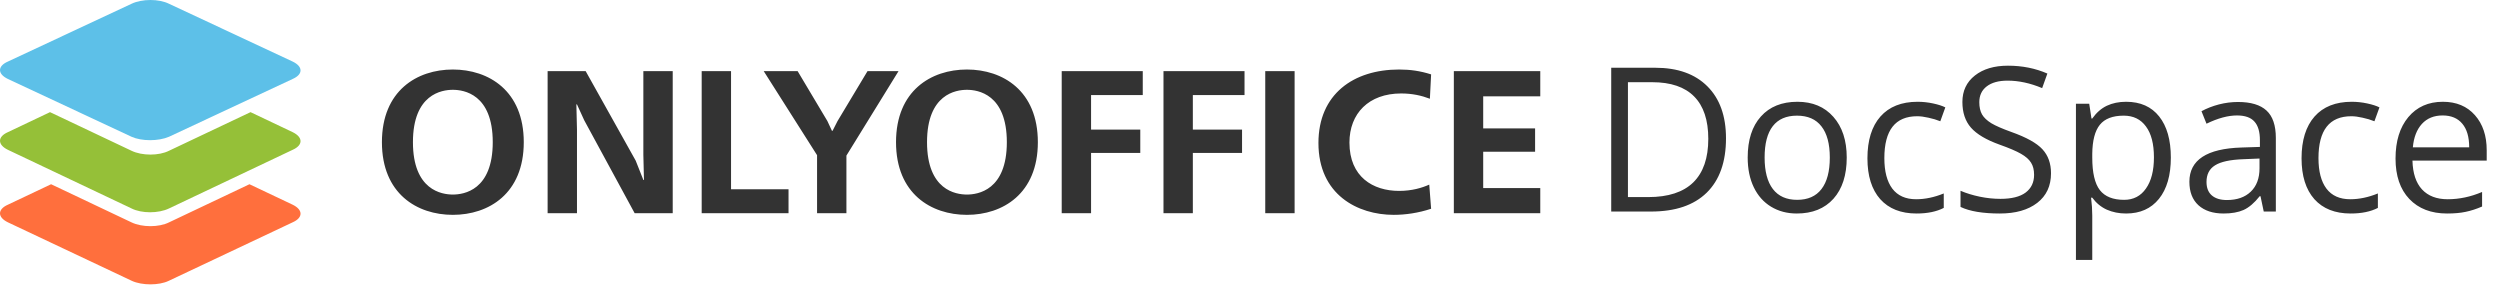
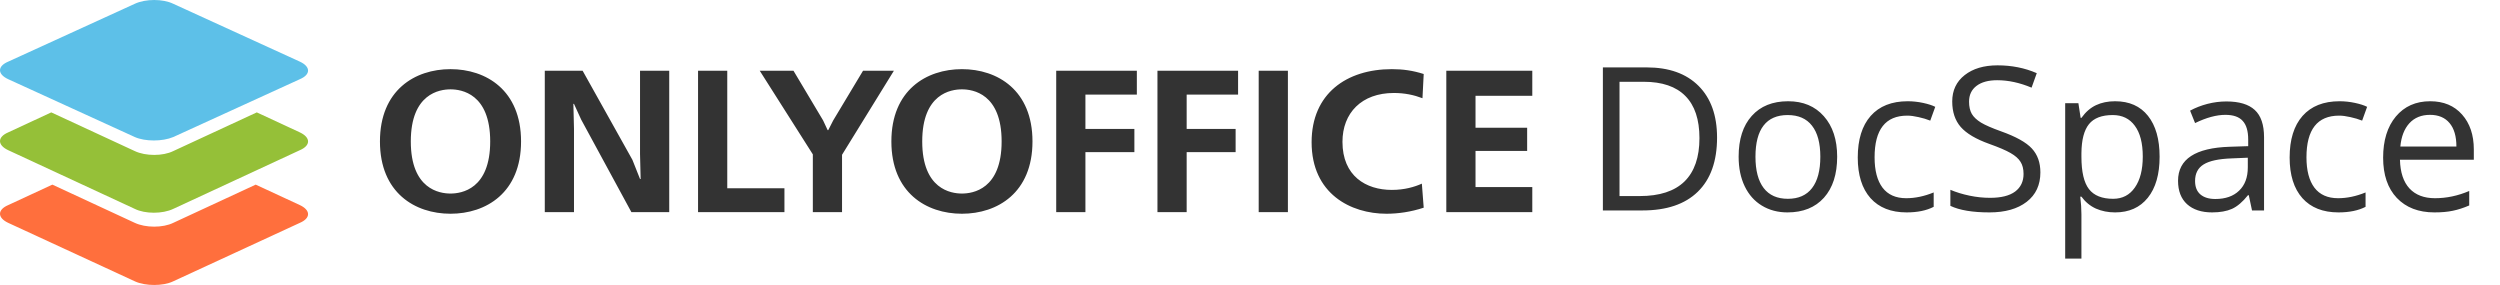
- <svg xmlns="http://www.w3.org/2000/svg" width="211" height="24" viewBox="0 0 211 24" fill="none">
-   <path fill-rule="evenodd" clip-rule="evenodd" d="M11.133 23.706L0.669 18.765C-0.223 18.334 -0.223 17.667 0.669 17.275L4.312 15.549L11.094 18.765C11.985 19.196 13.419 19.196 14.272 18.765L21.054 15.549L24.697 17.275C25.589 17.706 25.589 18.373 24.697 18.765L14.233 23.706C13.419 24.098 11.985 24.098 11.133 23.706Z" fill="#FF6F3D" />
-   <path fill-rule="evenodd" clip-rule="evenodd" d="M11.099 17.592L0.667 12.645C-0.222 12.213 -0.222 11.546 0.667 11.153L4.221 9.465L11.099 12.723C11.987 13.155 13.417 13.155 14.267 12.723L21.145 9.465L24.699 11.153C25.588 11.585 25.588 12.252 24.699 12.645L14.267 17.592C13.378 18.023 11.949 18.023 11.099 17.592Z" fill="#95C038" />
-   <path fill-rule="evenodd" clip-rule="evenodd" d="M11.099 11.541L0.667 6.665C-0.222 6.24 -0.222 5.582 0.667 5.195L11.099 0.319C11.987 -0.106 13.417 -0.106 14.267 0.319L24.699 5.195C25.588 5.62 25.588 6.278 24.699 6.665L14.267 11.541C13.378 11.928 11.949 11.928 11.099 11.541Z" fill="#5DC0E8" />
-   <path fill-rule="evenodd" clip-rule="evenodd" d="M171.943 17.123C172.717 16.526 173.105 15.693 173.105 14.625C173.105 13.795 172.864 13.12 172.383 12.6C171.907 12.079 171.032 11.592 169.76 11.139C169.001 10.867 168.437 10.621 168.066 10.4C167.701 10.173 167.441 9.927 167.286 9.661C167.131 9.39 167.053 9.044 167.053 8.624C167.053 8.054 167.264 7.608 167.684 7.287C168.105 6.966 168.689 6.806 169.436 6.806C170.382 6.806 171.356 7.016 172.358 7.437L172.798 6.208C171.785 5.765 170.675 5.544 169.469 5.544C168.312 5.544 167.383 5.821 166.68 6.374C165.977 6.927 165.626 7.672 165.626 8.607C165.626 9.498 165.866 10.22 166.348 10.773C166.835 11.327 167.643 11.806 168.772 12.21C169.58 12.497 170.18 12.755 170.573 12.981C170.971 13.208 171.254 13.457 171.42 13.729C171.591 13.994 171.677 14.337 171.677 14.758C171.677 15.394 171.439 15.892 170.963 16.252C170.487 16.606 169.779 16.783 168.838 16.783C168.263 16.783 167.682 16.722 167.095 16.601C166.508 16.479 165.966 16.313 165.468 16.102V17.464C166.243 17.835 167.35 18.02 168.788 18.02C170.116 18.02 171.168 17.721 171.943 17.123ZM144.039 16.269C145.129 15.206 145.674 13.673 145.674 11.67C145.674 9.794 145.151 8.333 144.105 7.287C143.06 6.241 141.593 5.718 139.706 5.718H135.987V17.854H139.349C141.391 17.854 142.954 17.326 144.039 16.269ZM142.985 8.142C143.782 8.944 144.18 10.137 144.18 11.72C144.18 13.341 143.757 14.567 142.91 15.397C142.063 16.221 140.799 16.634 139.117 16.634H137.398V6.938H139.449C141.015 6.938 142.194 7.34 142.985 8.142ZM154.743 16.775C155.49 15.939 155.864 14.78 155.864 13.297C155.864 11.852 155.487 10.707 154.735 9.86C153.988 9.014 152.978 8.59 151.705 8.59C150.388 8.59 149.359 9.005 148.617 9.835C147.876 10.66 147.505 11.814 147.505 13.297C147.505 14.254 147.676 15.09 148.019 15.804C148.363 16.518 148.85 17.065 149.48 17.447C150.111 17.829 150.833 18.02 151.647 18.02C152.964 18.02 153.996 17.605 154.743 16.775ZM149.63 15.953C149.165 15.344 148.933 14.459 148.933 13.297C148.933 12.124 149.162 11.241 149.622 10.649C150.081 10.057 150.761 9.761 151.663 9.761C152.577 9.761 153.266 10.062 153.73 10.665C154.201 11.263 154.436 12.14 154.436 13.297C154.436 14.464 154.201 15.353 153.73 15.961C153.266 16.565 152.582 16.866 151.68 16.866C150.778 16.866 150.095 16.562 149.63 15.953ZM161.753 18.02C160.436 18.02 159.415 17.616 158.69 16.808C157.971 15.995 157.611 14.846 157.611 13.363C157.611 11.841 157.976 10.665 158.707 9.835C159.443 9.005 160.489 8.59 161.845 8.59C162.282 8.59 162.719 8.637 163.156 8.731C163.593 8.826 163.936 8.936 164.185 9.063L163.762 10.234C163.458 10.112 163.126 10.012 162.766 9.935C162.406 9.852 162.088 9.811 161.811 9.811C159.963 9.811 159.039 10.989 159.039 13.347C159.039 14.464 159.263 15.322 159.711 15.92C160.165 16.518 160.835 16.816 161.72 16.816C162.478 16.816 163.256 16.653 164.053 16.327V17.547C163.444 17.862 162.677 18.02 161.753 18.02ZM179.443 18.02C178.85 18.02 178.308 17.912 177.816 17.696C177.329 17.475 176.919 17.137 176.587 16.684H176.487C176.554 17.215 176.587 17.718 176.587 18.194V21.938H175.209V8.756H176.33L176.521 10.002H176.587C176.941 9.503 177.354 9.144 177.824 8.922C178.294 8.701 178.834 8.59 179.443 8.59C180.649 8.59 181.579 9.003 182.232 9.827C182.89 10.652 183.219 11.808 183.219 13.297C183.219 14.791 182.885 15.953 182.215 16.783C181.551 17.608 180.627 18.02 179.443 18.02ZM179.243 9.761C178.314 9.761 177.641 10.018 177.226 10.533C176.811 11.047 176.598 11.866 176.587 12.99V13.297C176.587 14.575 176.8 15.491 177.226 16.044C177.652 16.592 178.336 16.866 179.277 16.866C180.062 16.866 180.677 16.548 181.119 15.912C181.568 15.275 181.792 14.398 181.792 13.28C181.792 12.146 181.568 11.277 181.119 10.674C180.677 10.065 180.051 9.761 179.243 9.761ZM190.786 16.559L191.06 17.854H192.081V11.645C192.081 10.582 191.818 9.811 191.292 9.329C190.772 8.848 189.969 8.607 188.885 8.607C188.348 8.607 187.811 8.676 187.275 8.814C186.743 8.953 186.254 9.144 185.805 9.387L186.229 10.441C187.186 9.977 188.044 9.744 188.802 9.744C189.477 9.744 189.967 9.916 190.271 10.259C190.581 10.596 190.736 11.122 190.736 11.836V12.4L189.192 12.45C186.254 12.539 184.784 13.502 184.784 15.339C184.784 16.197 185.039 16.858 185.548 17.323C186.063 17.788 186.771 18.02 187.673 18.02C188.348 18.02 188.91 17.92 189.358 17.721C189.812 17.516 190.266 17.129 190.719 16.559H190.786ZM189.964 16.177C189.477 16.648 188.805 16.883 187.947 16.883C187.405 16.883 186.981 16.753 186.677 16.493C186.378 16.233 186.229 15.854 186.229 15.355C186.229 14.719 186.469 14.252 186.951 13.953C187.438 13.648 188.229 13.477 189.325 13.438L190.703 13.38V14.202C190.703 15.048 190.456 15.707 189.964 16.177ZM198.394 18.02C197.077 18.02 196.056 17.616 195.331 16.808C194.611 15.995 194.251 14.846 194.251 13.363C194.251 11.841 194.617 10.665 195.347 9.835C196.083 9.005 197.129 8.59 198.485 8.59C198.922 8.59 199.359 8.637 199.796 8.731C200.234 8.826 200.577 8.936 200.826 9.063L200.402 10.234C200.098 10.112 199.766 10.012 199.406 9.935C199.047 9.852 198.728 9.811 198.452 9.811C196.603 9.811 195.679 10.989 195.679 13.347C195.679 14.464 195.903 15.322 196.352 15.92C196.805 16.518 197.475 16.816 198.36 16.816C199.118 16.816 199.896 16.653 200.693 16.327V17.547C200.084 17.862 199.318 18.02 198.394 18.02ZM203.345 16.791C204.125 17.61 205.188 18.02 206.533 18.02C207.147 18.02 207.67 17.973 208.102 17.879C208.539 17.79 209.001 17.641 209.488 17.431V16.202C208.53 16.612 207.562 16.816 206.582 16.816C205.653 16.816 204.931 16.54 204.416 15.986C203.907 15.433 203.638 14.622 203.611 13.554H209.878V12.683C209.878 11.454 209.546 10.466 208.882 9.719C208.218 8.967 207.316 8.59 206.176 8.59C204.958 8.59 203.987 9.022 203.262 9.885C202.543 10.748 202.183 11.913 202.183 13.38C202.183 14.835 202.57 15.973 203.345 16.791ZM204.408 10.458C204.845 9.982 205.429 9.744 206.159 9.744C206.879 9.744 207.432 9.977 207.819 10.441C208.207 10.901 208.4 11.565 208.4 12.434H203.644C203.721 11.592 203.976 10.934 204.408 10.458ZM32.234 12C32.234 7.648 35.201 5.867 38.22 5.867C41.239 5.867 44.206 7.648 44.206 12C44.206 16.352 41.239 18.133 38.22 18.133C35.201 18.133 32.234 16.352 32.234 12ZM41.588 12C41.588 7.94 39.145 7.58 38.22 7.58C37.295 7.58 34.852 7.94 34.852 12C34.852 16.06 37.295 16.42 38.22 16.42C39.145 16.42 41.588 16.06 41.588 12ZM48.697 17.996H46.219V6.004H49.43L53.653 13.559L54.299 15.187H54.351L54.299 13.062V6.004H56.777V17.996H53.566L49.308 10.15L48.697 8.813H48.645L48.697 10.938V17.996ZM59.222 17.996H66.552V15.975H61.7V6.004H59.222V17.996ZM68.96 13.097L64.458 6.004H67.32L69.832 10.218L70.216 11.041H70.269L70.688 10.218L73.218 6.004H75.836L71.438 13.131V17.996H68.96V13.097ZM81.609 5.867C78.59 5.867 75.624 7.648 75.624 12C75.624 16.352 78.59 18.133 81.609 18.133C84.628 18.133 87.595 16.352 87.595 12C87.595 7.648 84.628 5.867 81.609 5.867ZM81.609 7.58C82.534 7.58 84.977 7.94 84.977 12C84.977 16.06 82.534 16.42 81.609 16.42C80.684 16.42 78.241 16.06 78.241 12C78.241 7.94 80.684 7.58 81.609 7.58ZM92.086 17.996H89.608V6.004H96.449V8.025H92.086V10.938H96.24V12.908H92.086V17.996ZM98.198 17.996H100.676V12.908H104.829V10.938H100.676V8.025H105.038V6.004H98.198V17.996ZM109.265 17.996H106.787V6.004H109.265V17.996ZM120.629 15.581C120.019 15.855 119.164 16.112 118.082 16.112C115.883 16.112 113.893 14.93 113.893 12.034C113.893 9.584 115.516 7.888 118.256 7.888C119.181 7.888 119.966 8.06 120.682 8.334L120.786 6.278C119.862 5.987 119.041 5.867 118.082 5.867C114.242 5.867 111.276 7.94 111.276 12.069C111.276 16.437 114.591 18.133 117.628 18.133C118.605 18.133 119.704 17.979 120.786 17.619L120.629 15.581ZM129.999 17.996H122.704V6.004H129.999V8.128H125.182V10.835H129.562V12.805H125.182V15.872H129.999V17.996Z" fill="#333333" />
+ <svg xmlns="http://www.w3.org/2000/svg" width="386" height="44" viewBox="0 0 386 44" fill="none">
+   <path fill-rule="evenodd" clip-rule="evenodd" d="M20.875 43.461L1.254 34.403C-0.418 33.612 -0.418 32.389 1.254 31.671L8.085 28.507L20.802 34.403C22.474 35.193 25.163 35.193 26.762 34.403L39.479 28.507L46.31 31.671C47.982 32.461 47.982 33.684 46.31 34.403L26.689 43.461C25.163 44.18 22.474 44.18 20.875 43.461Z" fill="#FF6F3D" />
+   <path fill-rule="evenodd" clip-rule="evenodd" d="M20.811 32.251L1.25 23.182C-0.417 22.39 -0.417 21.167 1.25 20.447L7.915 17.352L20.811 23.326C22.478 24.118 25.159 24.118 26.753 23.326L39.649 17.352L46.314 20.447C47.981 21.239 47.981 22.462 46.314 23.182L26.753 32.251C25.086 33.043 22.405 33.043 20.811 32.251Z" fill="#95C038" />
+   <path fill-rule="evenodd" clip-rule="evenodd" d="M20.811 21.158L1.25 12.22C-0.417 11.439 -0.417 10.233 1.25 9.524L20.811 0.585C22.478 -0.195 25.159 -0.195 26.753 0.585L46.314 9.524C47.981 10.304 47.981 11.51 46.314 12.22L26.753 21.158C25.086 21.867 22.405 21.867 20.811 21.158Z" fill="#5DC0E8" />
+   <path fill-rule="evenodd" clip-rule="evenodd" d="M312.92 31.163C314.33 30.075 315.035 28.56 315.035 26.616C315.035 25.105 314.597 23.877 313.72 22.93C312.854 21.983 311.263 21.097 308.947 20.271C307.567 19.778 306.54 19.33 305.865 18.927C305.2 18.514 304.727 18.066 304.445 17.582C304.163 17.089 304.022 16.459 304.022 15.694C304.022 14.657 304.405 13.846 305.17 13.262C305.936 12.678 306.998 12.386 308.358 12.386C310.08 12.386 311.852 12.768 313.675 13.534L314.476 11.298C312.633 10.492 310.614 10.089 308.418 10.089C306.313 10.089 304.621 10.593 303.342 11.6C302.063 12.607 301.424 13.962 301.424 15.664C301.424 17.285 301.862 18.599 302.738 19.607C303.624 20.614 305.095 21.485 307.149 22.22C308.619 22.744 309.712 23.212 310.427 23.625C311.152 24.038 311.666 24.491 311.968 24.985C312.28 25.468 312.436 26.092 312.436 26.858C312.436 28.016 312.003 28.922 311.137 29.577C310.271 30.221 308.982 30.544 307.27 30.544C306.223 30.544 305.165 30.433 304.098 30.211C303.03 29.99 302.043 29.688 301.137 29.305V31.782C302.547 32.457 304.561 32.795 307.179 32.795C309.596 32.795 311.51 32.251 312.92 31.163ZM262.138 29.607C264.122 27.674 265.114 24.884 265.114 21.238C265.114 17.824 264.162 15.165 262.259 13.262C260.355 11.358 257.687 10.407 254.252 10.407H247.485V32.492H253.603C257.319 32.492 260.164 31.531 262.138 29.607ZM260.219 14.818C261.67 16.278 262.395 18.448 262.395 21.329C262.395 24.279 261.624 26.51 260.083 28.021C258.543 29.521 256.241 30.272 253.18 30.272H250.053V12.627H253.784C256.634 12.627 258.779 13.357 260.219 14.818ZM281.618 30.529C282.978 29.008 283.658 26.898 283.658 24.199C283.658 21.57 282.973 19.486 281.603 17.945C280.244 16.404 278.406 15.633 276.089 15.633C273.692 15.633 271.819 16.389 270.47 17.899C269.12 19.4 268.445 21.5 268.445 24.199C268.445 25.941 268.758 27.462 269.382 28.761C270.006 30.06 270.893 31.057 272.041 31.752C273.189 32.447 274.503 32.795 275.984 32.795C278.38 32.795 280.259 32.039 281.618 30.529ZM272.313 29.033C271.467 27.925 271.044 26.314 271.044 24.199C271.044 22.064 271.462 20.457 272.298 19.38C273.133 18.302 274.372 17.764 276.014 17.764C277.675 17.764 278.929 18.312 279.775 19.41C280.631 20.498 281.059 22.094 281.059 24.199C281.059 26.324 280.631 27.94 279.775 29.048C278.929 30.146 277.686 30.695 276.044 30.695C274.402 30.695 273.159 30.141 272.313 29.033ZM294.376 32.795C291.979 32.795 290.121 32.059 288.802 30.589C287.493 29.109 286.838 27.019 286.838 24.32C286.838 21.55 287.503 19.41 288.832 17.899C290.171 16.389 292.075 15.633 294.542 15.633C295.338 15.633 296.134 15.719 296.929 15.89C297.725 16.061 298.349 16.263 298.802 16.495L298.032 18.625C297.478 18.403 296.874 18.222 296.219 18.081C295.565 17.93 294.985 17.854 294.482 17.854C291.118 17.854 289.436 19.999 289.436 24.29C289.436 26.324 289.844 27.885 290.66 28.973C291.486 30.06 292.704 30.604 294.316 30.604C295.695 30.604 297.11 30.307 298.561 29.713V31.933C297.453 32.508 296.058 32.795 294.376 32.795ZM326.569 32.795C325.491 32.795 324.504 32.598 323.608 32.206C322.722 31.803 321.977 31.188 321.372 30.363H321.191C321.312 31.329 321.372 32.246 321.372 33.112V39.925H318.865V15.936H320.904L321.251 18.202H321.372C322.017 17.295 322.767 16.641 323.623 16.238C324.479 15.835 325.461 15.633 326.569 15.633C328.764 15.633 330.456 16.384 331.645 17.884C332.843 19.385 333.443 21.49 333.443 24.199C333.443 26.918 332.833 29.033 331.615 30.544C330.406 32.044 328.724 32.795 326.569 32.795ZM326.206 17.764C324.514 17.764 323.291 18.232 322.536 19.168C321.78 20.105 321.392 21.596 321.372 23.64V24.199C321.372 26.525 321.76 28.192 322.536 29.199C323.311 30.196 324.555 30.695 326.267 30.695C327.697 30.695 328.815 30.116 329.621 28.957C330.436 27.799 330.844 26.203 330.844 24.169C330.844 22.104 330.436 20.523 329.621 19.425C328.815 18.317 327.677 17.764 326.206 17.764ZM347.212 30.136L347.711 32.492H349.569V21.193C349.569 19.259 349.091 17.854 348.134 16.978C347.187 16.102 345.727 15.664 343.753 15.664C342.776 15.664 341.799 15.79 340.822 16.041C339.856 16.293 338.964 16.641 338.149 17.084L338.919 19.002C340.661 18.156 342.222 17.733 343.602 17.733C344.831 17.733 345.722 18.046 346.276 18.67C346.84 19.284 347.122 20.241 347.122 21.54V22.567L344.312 22.658C338.964 22.819 336.29 24.572 336.29 27.915C336.29 29.476 336.754 30.68 337.68 31.526C338.617 32.372 339.906 32.795 341.548 32.795C342.776 32.795 343.798 32.613 344.614 32.251C345.44 31.878 346.266 31.173 347.092 30.136H347.212ZM345.717 29.441C344.831 30.297 343.607 30.725 342.046 30.725C341.059 30.725 340.289 30.488 339.735 30.015C339.191 29.542 338.919 28.852 338.919 27.945C338.919 26.787 339.357 25.936 340.233 25.392C341.12 24.838 342.56 24.526 344.554 24.456L347.061 24.35V25.846C347.061 27.387 346.613 28.585 345.717 29.441ZM361.058 32.795C358.661 32.795 356.803 32.059 355.484 30.589C354.174 29.109 353.52 27.019 353.52 24.32C353.52 21.55 354.185 19.41 355.514 17.899C356.853 16.389 358.757 15.633 361.224 15.633C362.02 15.633 362.815 15.719 363.611 15.89C364.407 16.061 365.031 16.263 365.484 16.495L364.714 18.625C364.16 18.403 363.556 18.222 362.901 18.081C362.246 17.93 361.667 17.854 361.164 17.854C357.8 17.854 356.118 19.999 356.118 24.29C356.118 26.324 356.526 27.885 357.342 28.973C358.168 30.06 359.386 30.604 360.998 30.604C362.377 30.604 363.792 30.307 365.243 29.713V31.933C364.135 32.508 362.74 32.795 361.058 32.795ZM370.069 30.559C371.489 32.049 373.423 32.795 375.87 32.795C376.988 32.795 377.94 32.709 378.726 32.538C379.521 32.377 380.362 32.105 381.248 31.722V29.486C379.506 30.232 377.744 30.604 375.961 30.604C374.269 30.604 372.955 30.101 372.018 29.093C371.092 28.086 370.603 26.611 370.553 24.667H381.958V23.081C381.958 20.845 381.354 19.048 380.146 17.688C378.937 16.318 377.295 15.633 375.221 15.633C373.005 15.633 371.238 16.419 369.918 17.99C368.609 19.561 367.955 21.681 367.955 24.35C367.955 26.999 368.66 29.068 370.069 30.559ZM372.003 19.032C372.799 18.166 373.861 17.733 375.191 17.733C376.5 17.733 377.507 18.156 378.212 19.002C378.917 19.838 379.269 21.047 379.269 22.628H370.613C370.754 21.097 371.218 19.899 372.003 19.032ZM58.664 21.839C58.664 13.919 64.063 10.677 69.558 10.677C75.052 10.677 80.451 13.919 80.451 21.839C80.451 29.758 75.052 33.001 69.558 33.001C64.063 33.001 58.664 29.758 58.664 21.839ZM75.687 21.839C75.687 14.449 71.241 13.795 69.558 13.795C67.874 13.795 63.428 14.449 63.428 21.839C63.428 29.228 67.874 29.883 69.558 29.883C71.241 29.883 75.687 29.228 75.687 21.839ZM88.625 32.751H84.115V10.926H89.959L97.644 24.676L98.82 27.638H98.915L98.82 23.772V10.926H103.329V32.751H97.486L89.736 18.471L88.625 16.04H88.529L88.625 19.906V32.751ZM107.779 32.751H121.118V29.072H112.289V10.926H107.779V32.751ZM125.501 23.834L117.307 10.926H122.516L127.089 18.596L127.788 20.093H127.883L128.645 18.596L133.25 10.926H138.014L130.011 23.897V32.751H125.501V23.834ZM148.522 10.677C143.027 10.677 137.628 13.919 137.628 21.839C137.628 29.758 143.027 33.001 148.522 33.001C154.016 33.001 159.415 29.758 159.415 21.839C159.415 13.919 154.016 10.677 148.522 10.677ZM148.522 13.795C150.205 13.795 154.651 14.449 154.651 21.839C154.651 29.228 150.205 29.883 148.522 29.883C146.838 29.883 142.392 29.228 142.392 21.839C142.392 14.449 146.838 13.795 148.522 13.795ZM167.589 32.751H163.079V10.926H175.529V14.605H167.589V19.906H175.148V23.491H167.589V32.751ZM178.711 32.751H183.221V23.491H190.779V19.906H183.221V14.605H191.16V10.926H178.711V32.751ZM198.852 32.751H194.342V10.926H198.852V32.751ZM219.535 28.355C218.423 28.854 216.867 29.322 214.898 29.322C210.896 29.322 207.276 27.17 207.276 21.901C207.276 17.442 210.229 14.356 215.215 14.356C216.899 14.356 218.328 14.668 219.63 15.166L219.82 11.425C218.137 10.895 216.645 10.677 214.898 10.677C207.911 10.677 202.512 14.449 202.512 21.963C202.512 29.914 208.546 33.001 214.072 33.001C215.851 33.001 217.851 32.72 219.82 32.066L219.535 28.355ZM236.586 32.751H223.31V10.926H236.586V14.792H227.82V19.719H235.792V23.304H227.82V28.885H236.586V32.751Z" fill="#333333" />
</svg>
